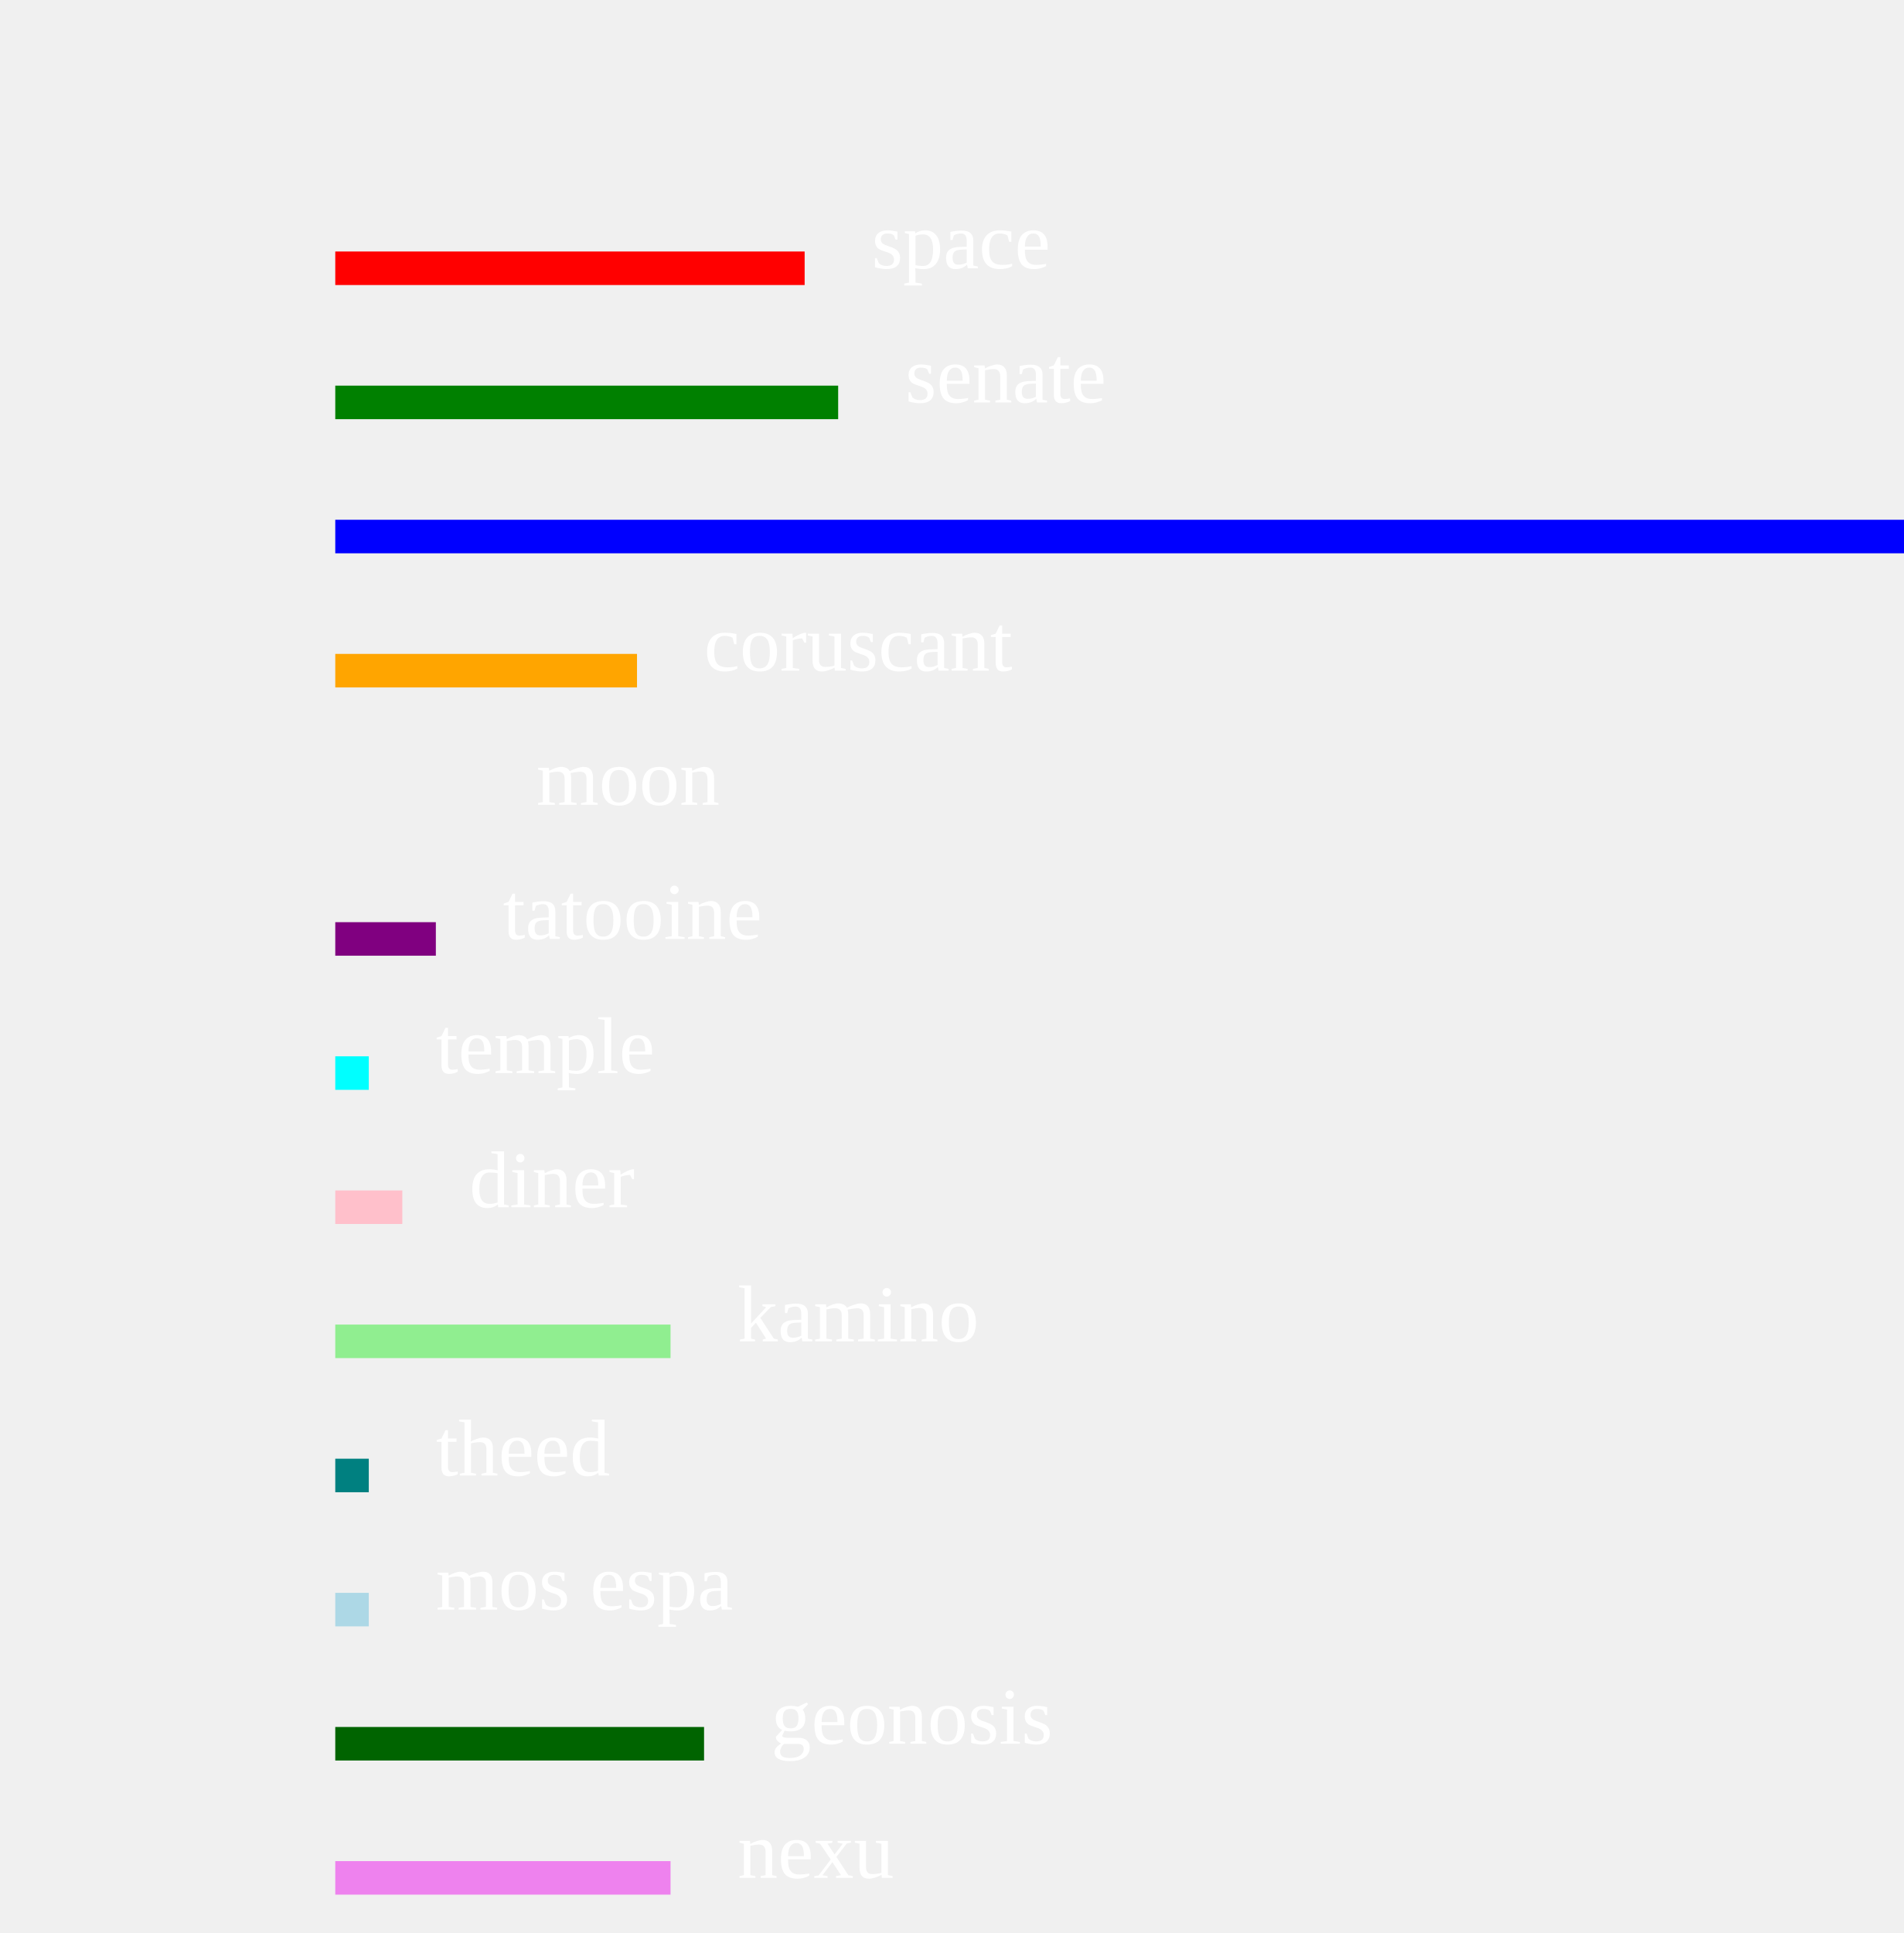
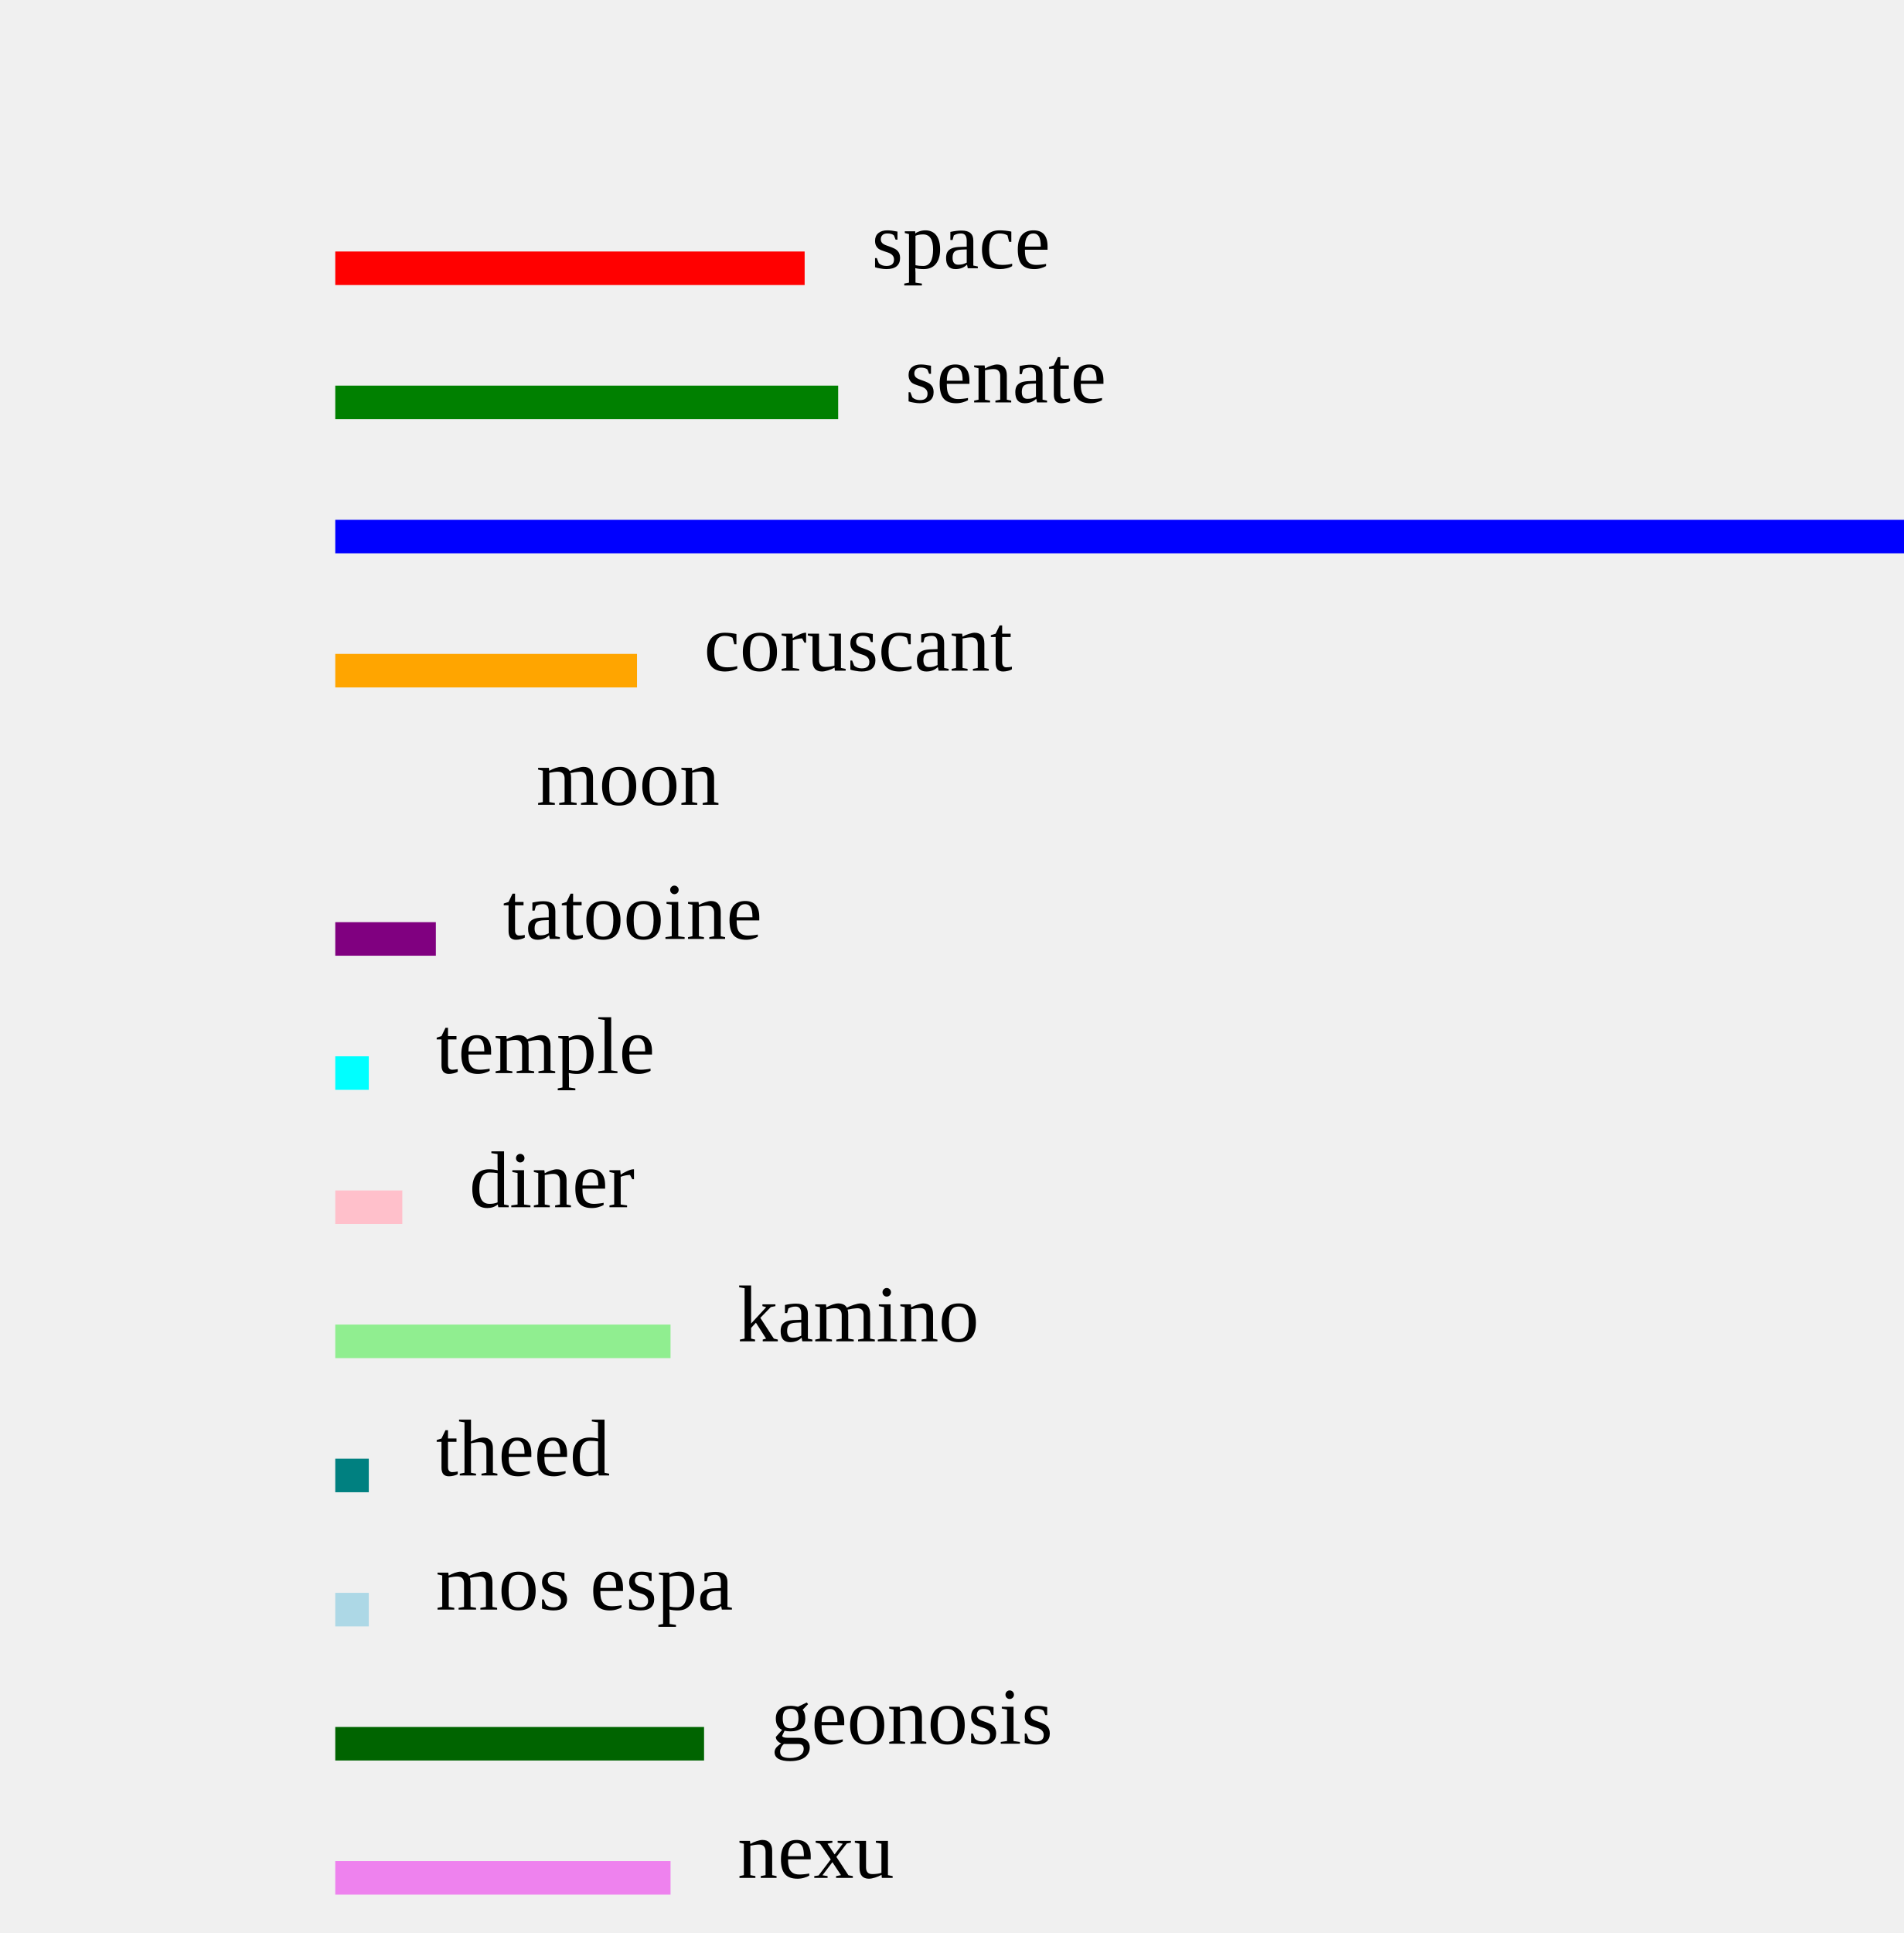
<svg xmlns="http://www.w3.org/2000/svg" width="100%" height="100%">
  <g transform="translate(50, 20)">
    <g id="P-1">
      <line x1="0" y1="20" x2="70" y2="20" stroke="red" stroke-width="5" />
-       <text fill="white" x="80" y="20">space</text>
+       <text fill="black" x="80" y="20">space</text>
    </g>
    <g id="P-2">
      <line x1="0" y1="40" x2="75" y2="40" stroke="green" stroke-width="5" />
-       <text fill="white" x="85" y="40">senate</text>
+       <text fill="black" x="85" y="40">senate</text>
    </g>
    <g id="P-3">
      <line x1="0" y1="60" x2="245" y2="60" stroke="blue" stroke-width="5" />
-       <text fill="white" x="255" y="60">naboo</text>
+       <text fill="black" x="255" y="60">naboo</text>
    </g>
    <g id="P-4">
      <line x1="0" y1="80" x2="45" y2="80" stroke="orange" stroke-width="5" />
-       <text fill="white" x="55" y="80">coruscant</text>
+       <text fill="black" x="55" y="80">coruscant</text>
    </g>
    <g id="P-5">
      <line x1="0" y1="100" x2="20" y2="100" stroke="lightpurple" stroke-width="5" />
-       <text fill="white" x="30" y="100">moon</text>
+       <text fill="black" x="30" y="100">moon</text>
    </g>
    <g id="P-6">
      <line x1="0" y1="120" x2="15" y2="120" stroke="purple" stroke-width="5" />
-       <text fill="white" x="25" y="120">tatooine</text>
+       <text fill="black" x="25" y="120">tatooine</text>
    </g>
    <g id="P-7">
      <line x1="0" y1="140" x2="5" y2="140" stroke="aqua" stroke-width="5" />
-       <text fill="white" x="15" y="140">temple</text>
+       <text fill="black" x="15" y="140">temple</text>
    </g>
    <g id="P-8">
      <line x1="0" y1="160" x2="10" y2="160" stroke="pink" stroke-width="5" />
-       <text fill="white" x="20" y="160">diner</text>
+       <text fill="black" x="20" y="160">diner</text>
    </g>
    <g id="P-9">
      <line x1="0" y1="180" x2="50" y2="180" stroke="lightgreen" stroke-width="5" />
-       <text fill="white" x="60" y="180">kamino</text>
+       <text fill="black" x="60" y="180">kamino</text>
    </g>
    <g id="P-10">
      <line x1="0" y1="200" x2="5" y2="200" stroke="teal" stroke-width="5" />
-       <text fill="white" x="15" y="200">theed</text>
+       <text fill="black" x="15" y="200">theed</text>
    </g>
    <g id="P-11">
      <line x1="0" y1="220" x2="5" y2="220" stroke="lightblue" stroke-width="5" />
-       <text fill="white" x="15" y="220">mos espa</text>
+       <text fill="black" x="15" y="220">mos espa</text>
    </g>
    <g id="P-12">
      <line x1="0" y1="240" x2="55" y2="240" stroke="darkgreen" stroke-width="5" />
-       <text fill="white" x="65" y="240">geonosis</text>
+       <text fill="black" x="65" y="240">geonosis</text>
    </g>
    <g id="P-13">
      <line x1="0" y1="260" x2="50" y2="260" stroke="violet" stroke-width="5" />
-       <text fill="white" x="60" y="260">nexu</text>
+       <text fill="black" x="60" y="260">nexu</text>
    </g>
    <g id="P-14">
      <line x1="0" y1="280" x2="10" y2="280" stroke="yellow" stroke-width="5" />
-       <text fill="white" x="20" y="280">republic starships</text>
+       <text fill="black" x="20" y="280">republic starships</text>
    </g>
    <g id="P-15">
      <line x1="0" y1="300" x2="10" y2="300" stroke="gold" stroke-width="5" />
-       <text fill="white" x="20" y="300">interstellar sail ship</text>
+       <text fill="black" x="20" y="300">interstellar sail ship</text>
    </g>
  </g>
</svg>
